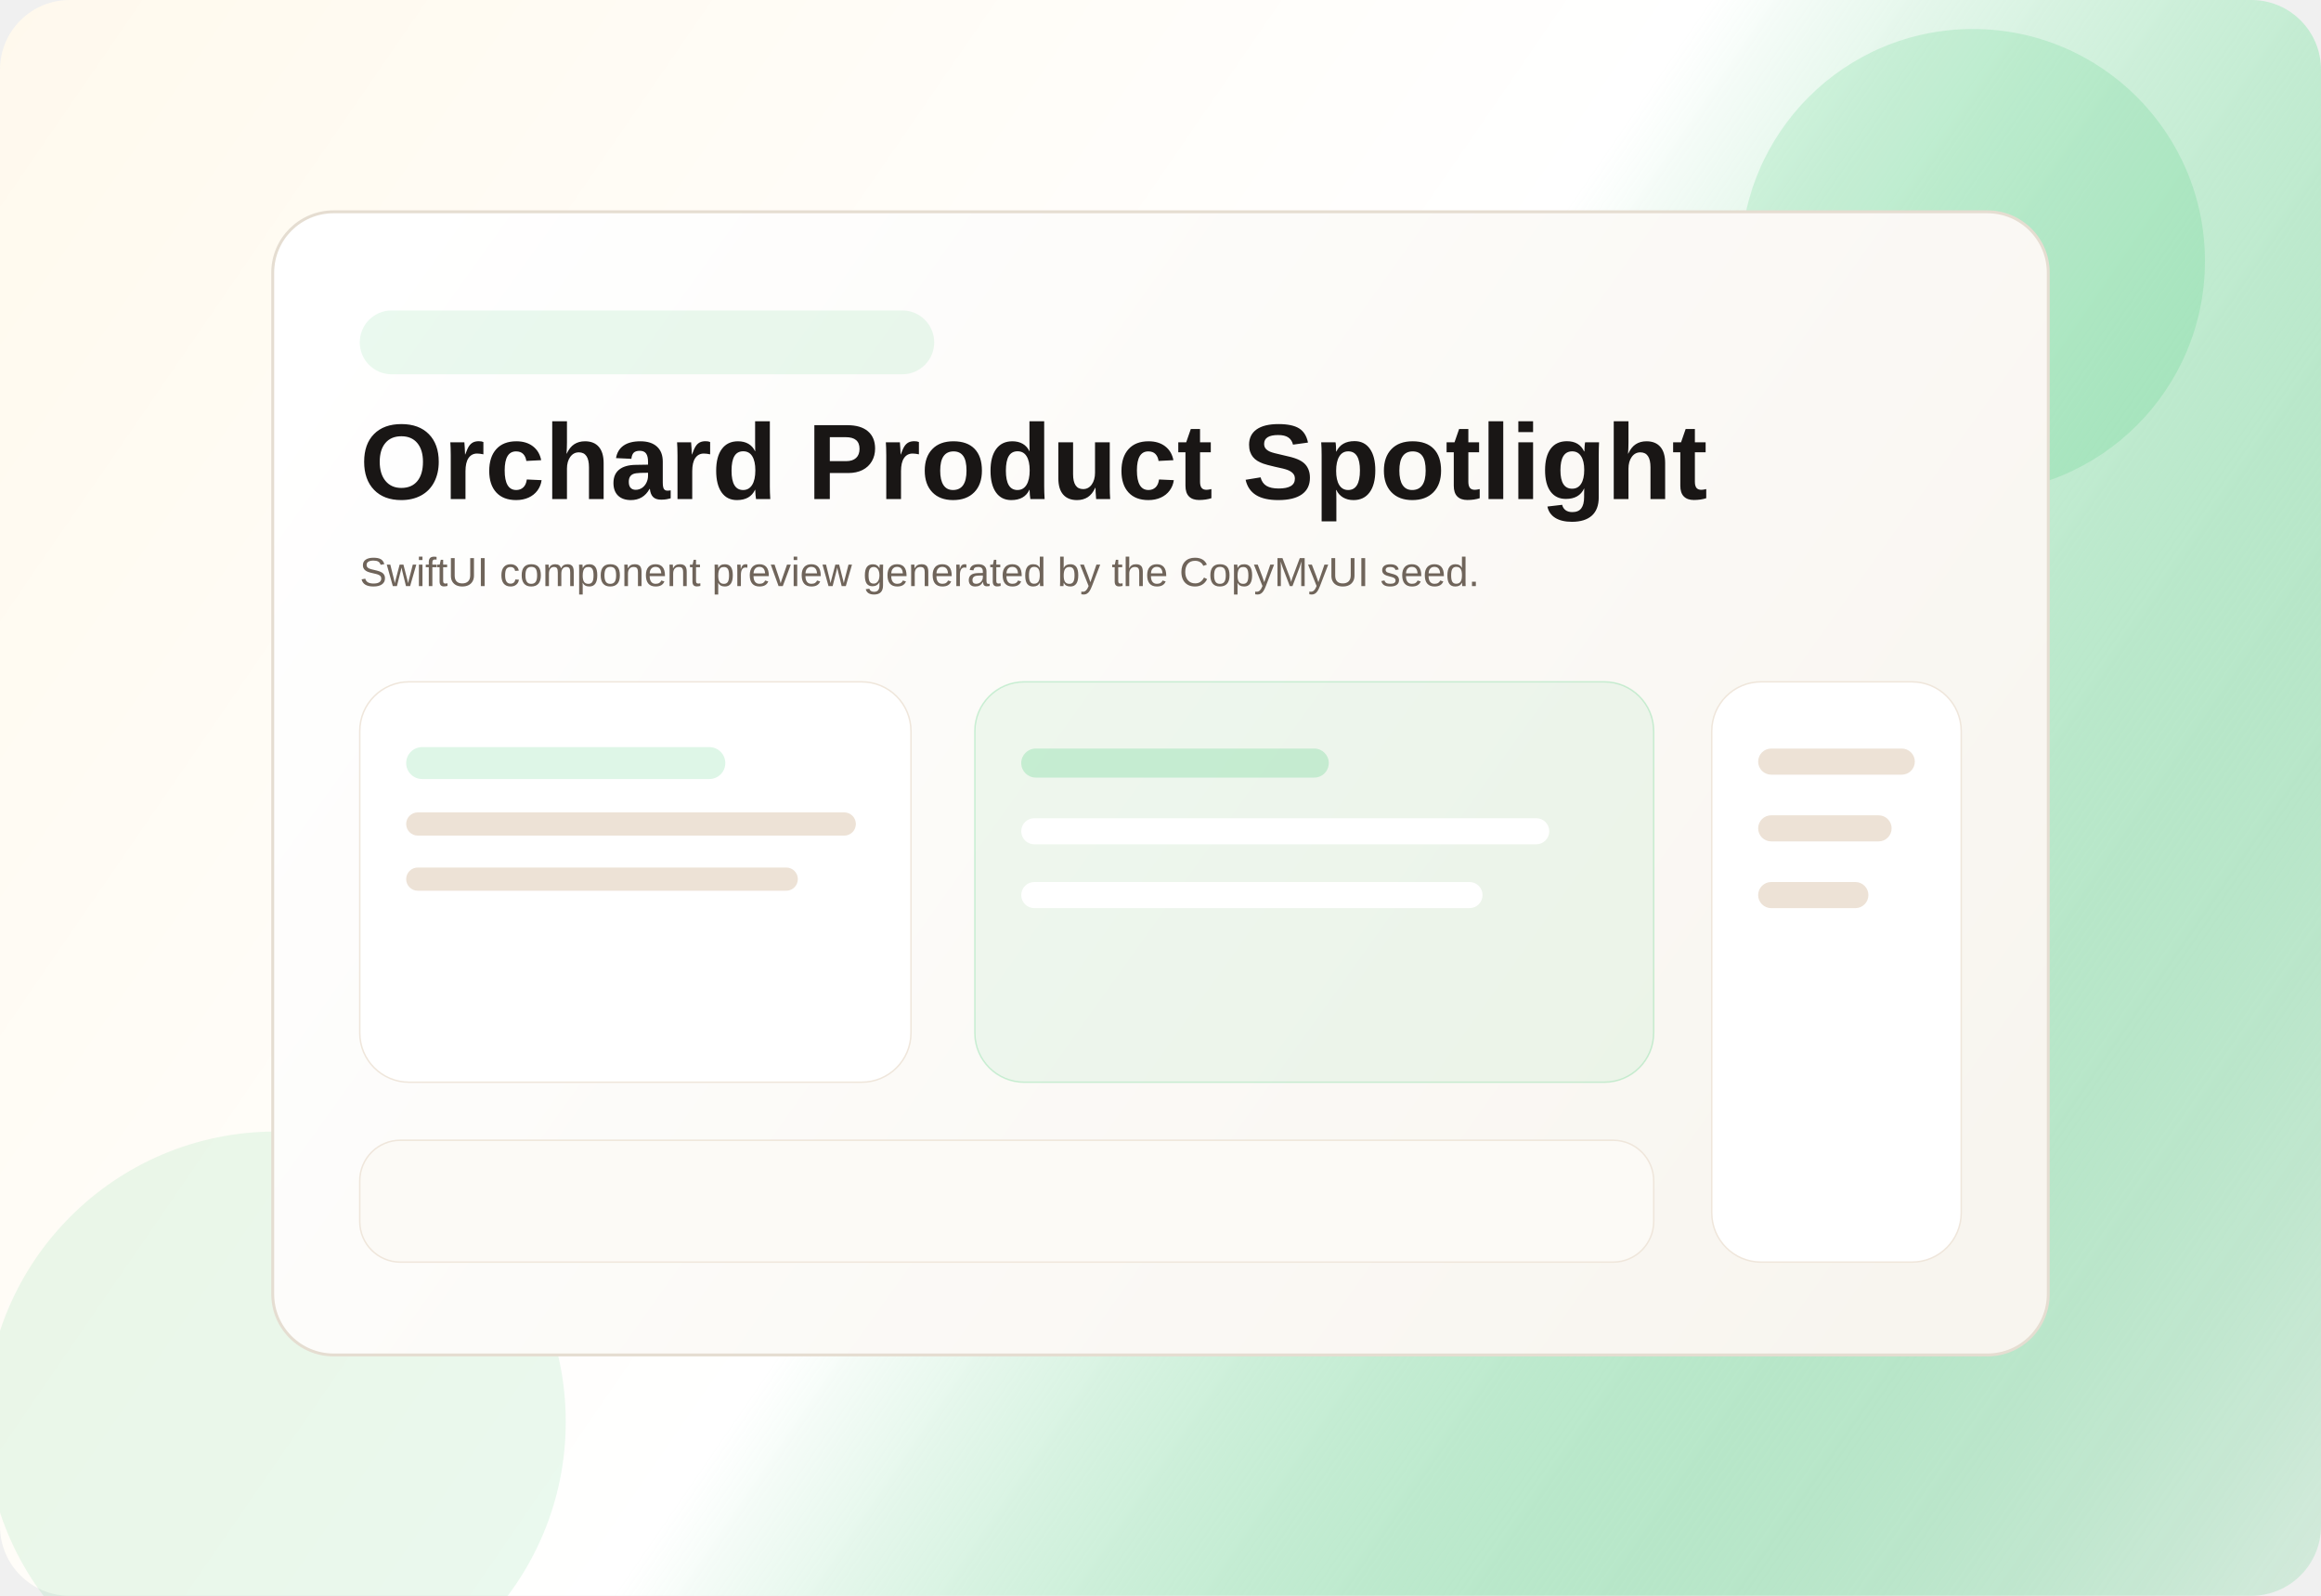
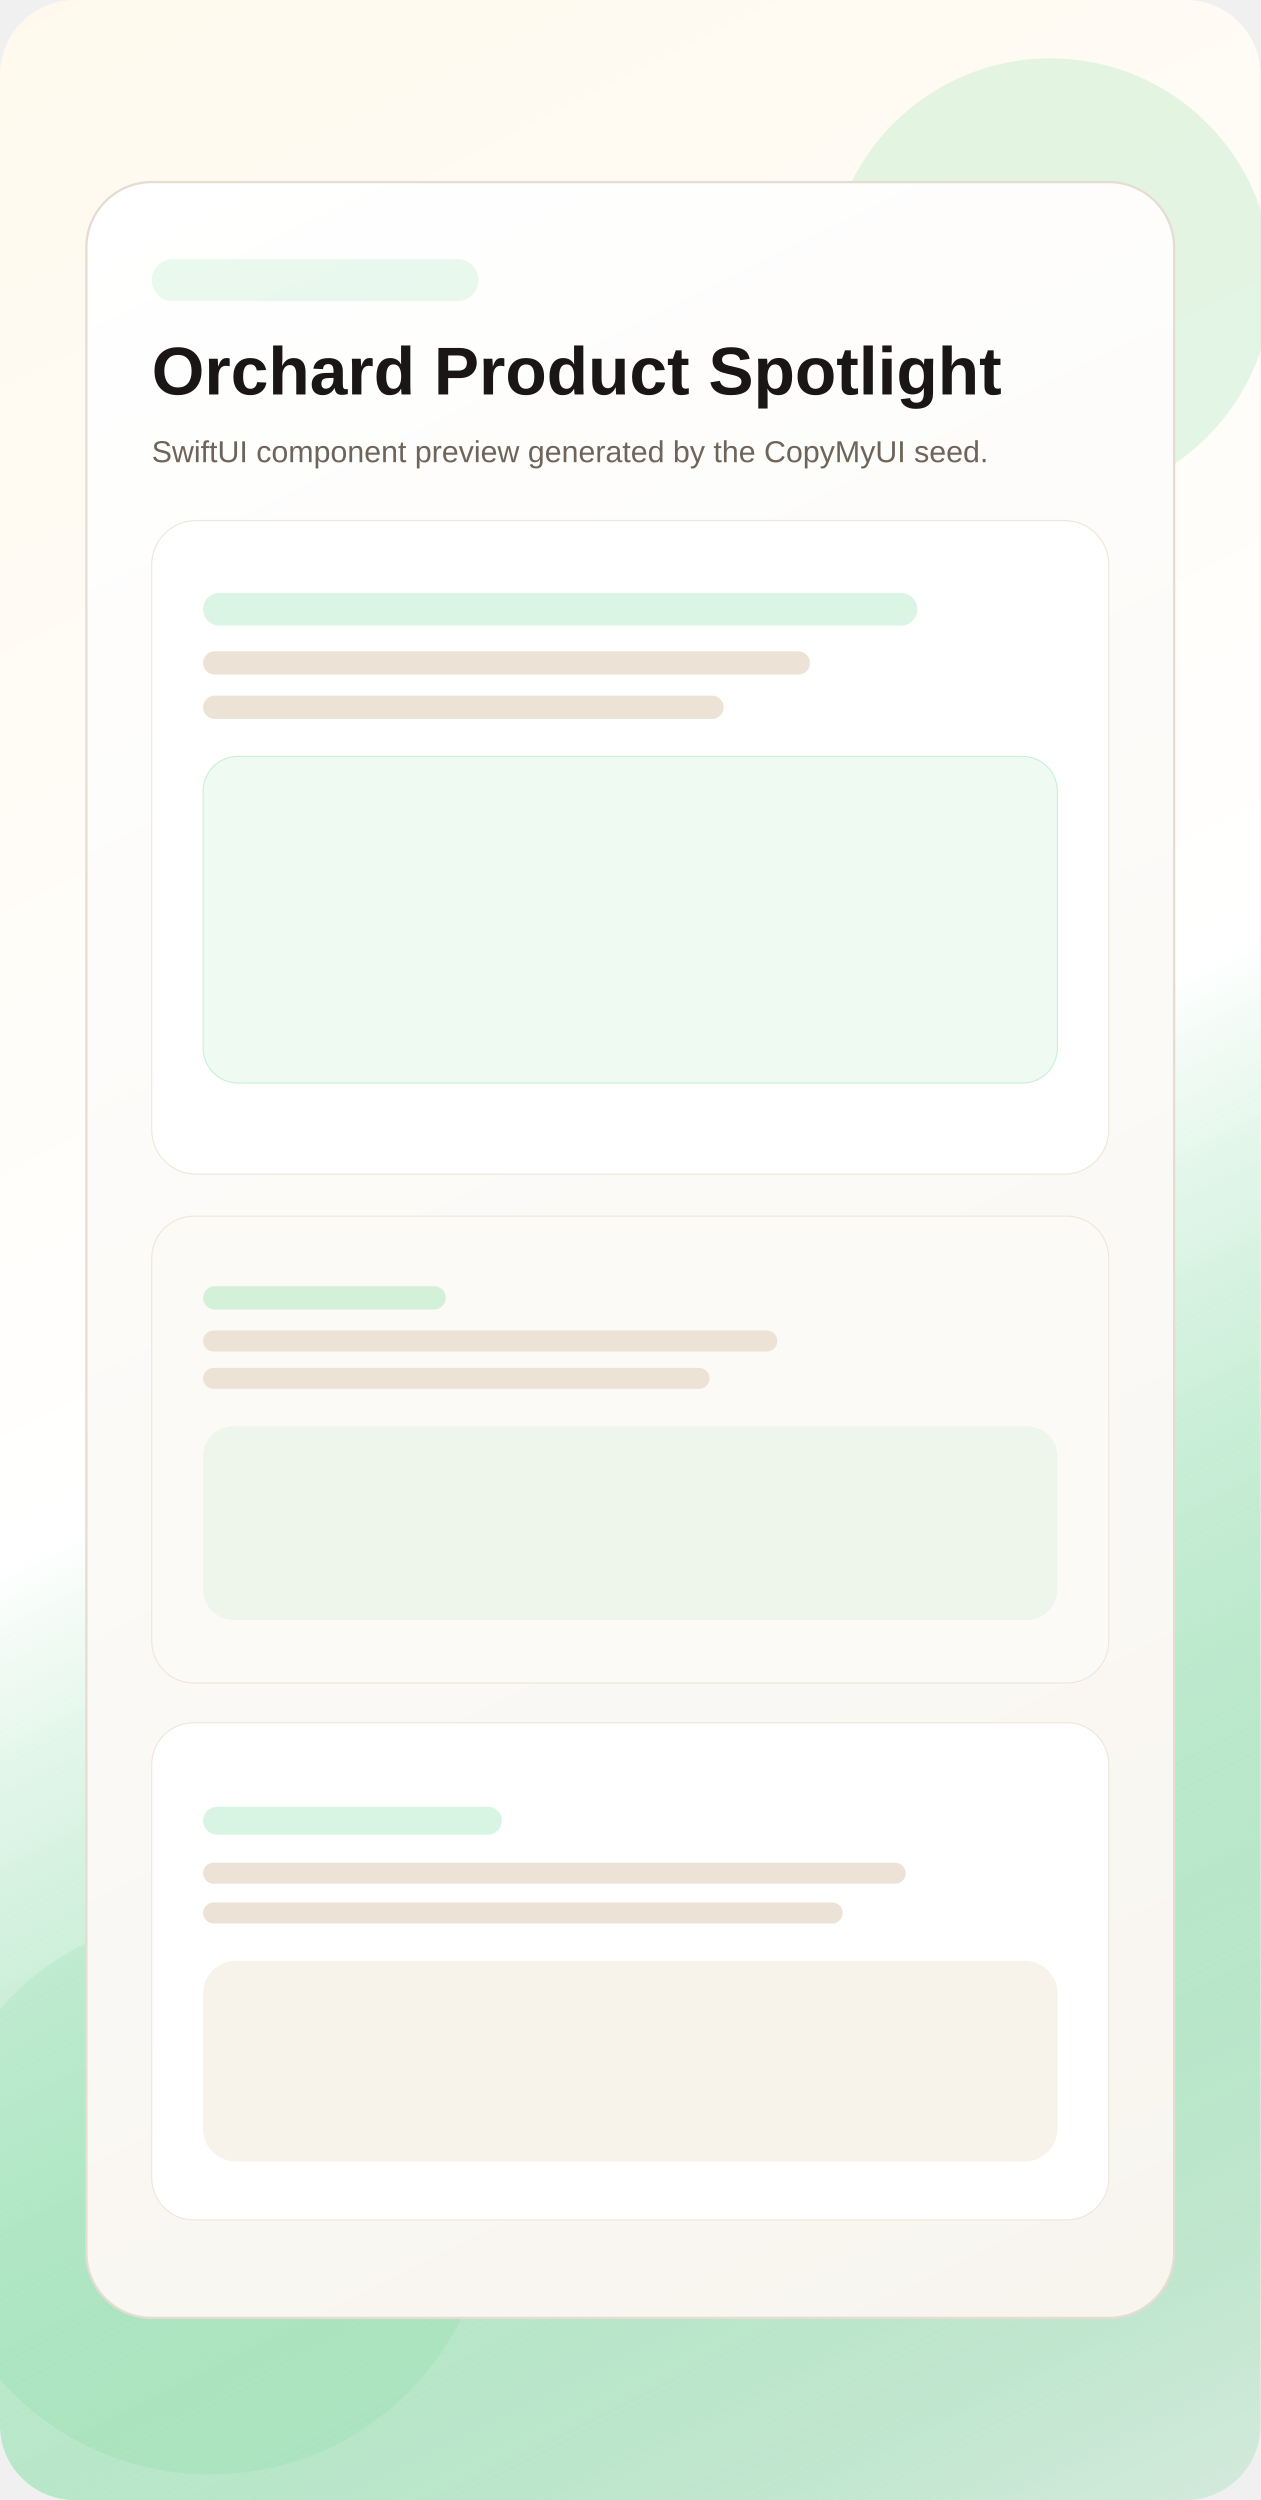
- <svg xmlns="http://www.w3.org/2000/svg" width="1600" height="1100" viewBox="0 0 1600 1100" fill="none">
+ <svg xmlns="http://www.w3.org/2000/svg" width="1080" height="2142" viewBox="0 0 1080 2142" fill="none">
  <defs>
-     <linearGradient id="bg" x1="0" y1="0" x2="1600" y2="1100" gradientUnits="userSpaceOnUse">
+     <linearGradient id="bg" x1="0" y1="0" x2="1080" y2="2142" gradientUnits="userSpaceOnUse">
      <stop stop-color="#FFF9ED" />
      <stop offset="0.5" stop-color="#FFFFFF" />
      <stop offset="1" stop-color="#22C55E22" />
    </linearGradient>
-     <linearGradient id="card" x1="250" y1="180" x2="1300" y2="930" gradientUnits="userSpaceOnUse">
+     <linearGradient id="card" x1="96" y1="160" x2="984" y2="1970" gradientUnits="userSpaceOnUse">
      <stop stop-color="#FFFFFF" />
      <stop offset="1" stop-color="#F8F5EF" />
    </linearGradient>
  </defs>
-   <rect width="1600" height="1100" rx="48" fill="url(#bg)" />
-   <circle cx="1360" cy="180" r="160" fill="#22C55E25" />
-   <circle cx="190" cy="980" r="200" fill="#22C55E18" />
-   <rect x="188" y="146" width="1224" height="788" rx="42" fill="url(#card)" stroke="#E5DDD1" stroke-width="2" />
-   <rect x="248" y="214" width="396" height="44" rx="22" fill="#22C55E18" />
-   <text x="248" y="344" fill="#191615" font-family="Arial, sans-serif" font-size="74" font-weight="700">Orchard Product Spotlight</text>
-   <text x="248" y="404" fill="#6F645A" font-family="Arial, sans-serif" font-size="28">SwiftUI component preview generated by the CopyMyUI seed.</text>
-   <rect x="248" y="470" width="380" height="276" rx="34" fill="#FFF" stroke="#EFE6DB" />
-   <rect x="672" y="470" width="468" height="276" rx="34" fill="#22C55E10" stroke="#22C55E35" />
-   <rect x="248" y="786" width="892" height="84" rx="28" fill="#FCFAF6" stroke="#EFE6DB" />
-   <rect x="1180" y="470" width="172" height="400" rx="34" fill="#FFF" stroke="#EFE6DB" />
-   <rect x="280" y="515" width="220" height="22" rx="11" fill="#22C55E26" />
-   <rect x="280" y="560" width="310" height="16" rx="8" fill="#EDE2D6" />
-   <rect x="280" y="598" width="270" height="16" rx="8" fill="#EDE2D6" />
-   <rect x="704" y="516" width="212" height="20" rx="10" fill="#22C55E32" />
-   <rect x="704" y="564" width="364" height="18" rx="9" fill="#FFFFFF" />
-   <rect x="704" y="608" width="318" height="18" rx="9" fill="#FFFFFF" />
-   <rect x="1212" y="516" width="108" height="18" rx="9" fill="#EDE2D6" />
-   <rect x="1212" y="562" width="92" height="18" rx="9" fill="#EDE2D6" />
-   <rect x="1212" y="608" width="76" height="18" rx="9" fill="#EDE2D6" />
+   <rect width="1080" height="2142" rx="64" fill="url(#bg)" />
+   <circle cx="900" cy="240" r="190" fill="#22C55E20" />
+   <circle cx="180" cy="1880" r="240" fill="#22C55E14" />
+   <rect x="74" y="156" width="932" height="1830" rx="56" fill="url(#card)" stroke="#E5DDD1" stroke-width="2" />
+   <rect x="130" y="222" width="280" height="36" rx="18" fill="#22C55E18" />
+   <text x="130" y="338" fill="#191615" font-family="Arial, sans-serif" font-size="58" font-weight="700">Orchard Product Spotlight</text>
+   <text x="130" y="396" fill="#6F645A" font-family="Arial, sans-serif" font-size="26">SwiftUI component preview generated by the CopyMyUI seed.</text>
+   <rect x="130" y="446" width="820" height="560" rx="38" fill="#FFF" stroke="#EFE6DB" />
+   <rect x="174" y="508" width="612" height="28" rx="14" fill="#22C55E2A" />
+   <rect x="174" y="558" width="520" height="20" rx="10" fill="#EDE2D6" />
+   <rect x="174" y="596" width="446" height="20" rx="10" fill="#EDE2D6" />
+   <rect x="174" y="648" width="732" height="280" rx="30" fill="#22C55E12" stroke="#22C55E36" />
+   <rect x="130" y="1042" width="820" height="400" rx="36" fill="#FCFAF6" stroke="#EFE6DB" />
+   <rect x="130" y="1476" width="820" height="426" rx="36" fill="#FFF" stroke="#EFE6DB" />
+   <rect x="174" y="1102" width="208" height="20" rx="10" fill="#22C55E30" />
+   <rect x="174" y="1140" width="492" height="18" rx="9" fill="#EDE2D6" />
+   <rect x="174" y="1172" width="434" height="18" rx="9" fill="#EDE2D6" />
+   <rect x="174" y="1222" width="732" height="166" rx="26" fill="#22C55E10" />
+   <rect x="174" y="1548" width="256" height="24" rx="12" fill="#22C55E2C" />
+   <rect x="174" y="1596" width="602" height="18" rx="9" fill="#EDE2D6" />
+   <rect x="174" y="1630" width="548" height="18" rx="9" fill="#EDE2D6" />
+   <rect x="174" y="1680" width="732" height="172" rx="28" fill="#F7F2EA" />
</svg>
